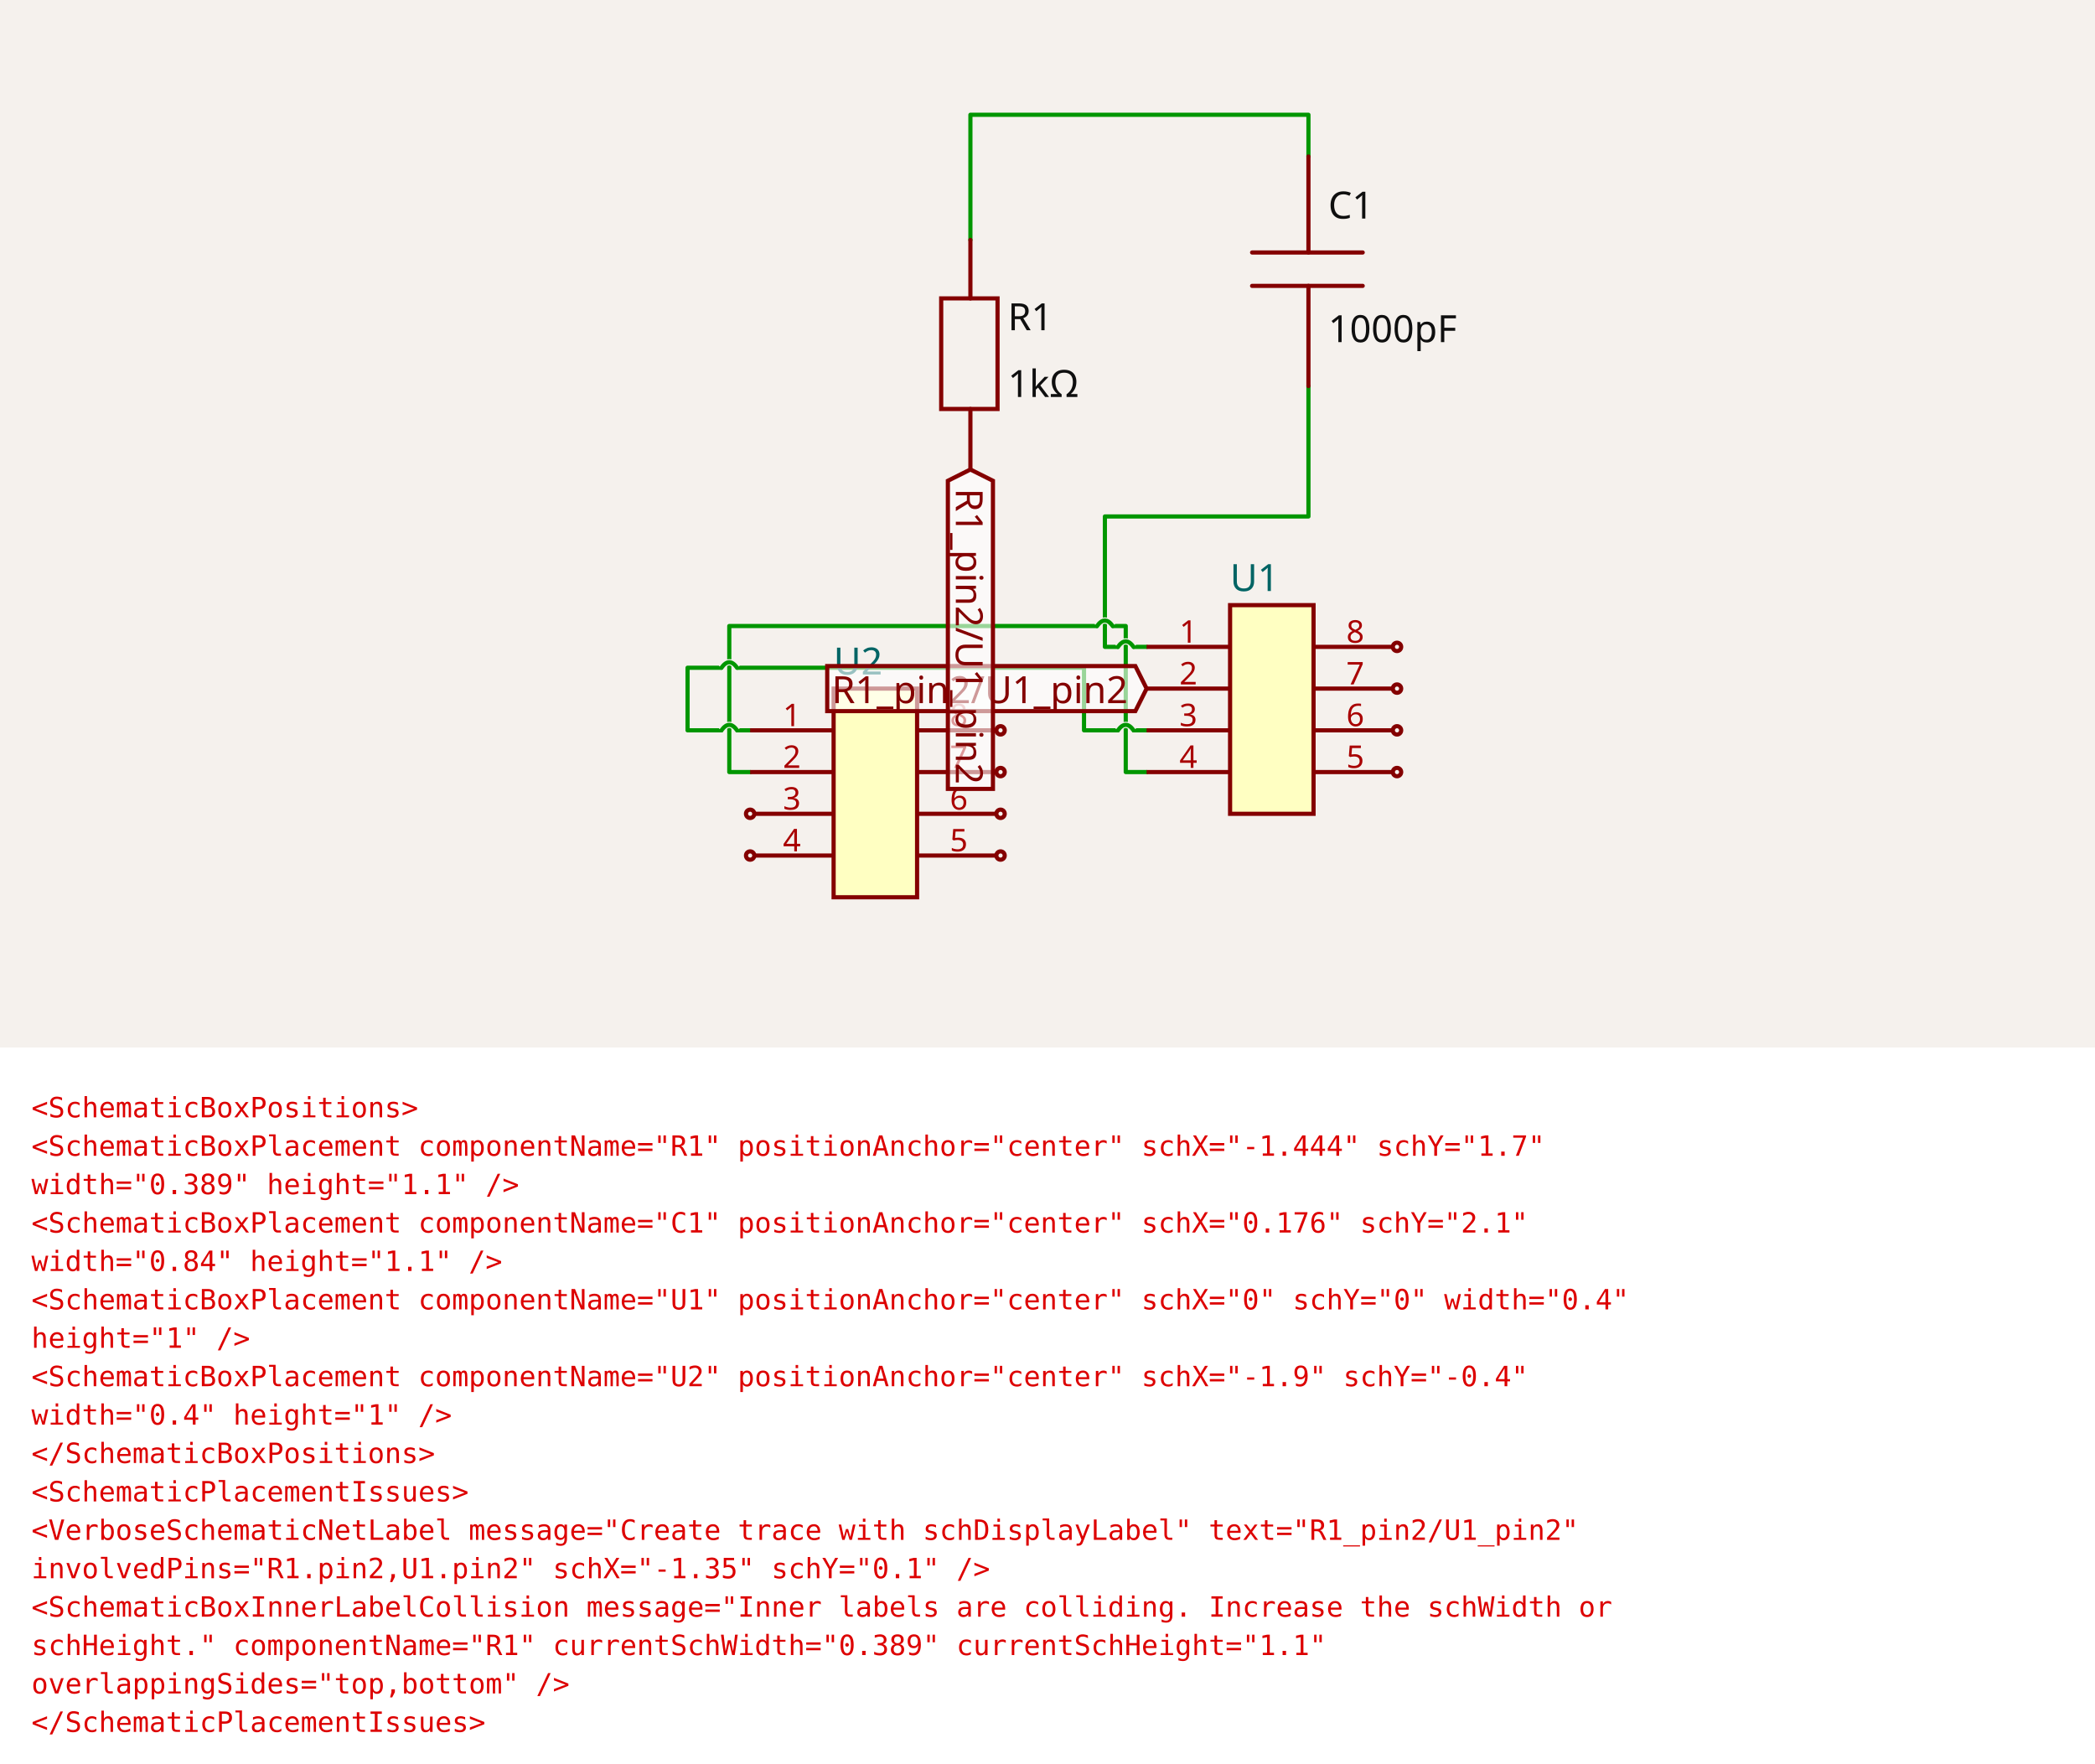
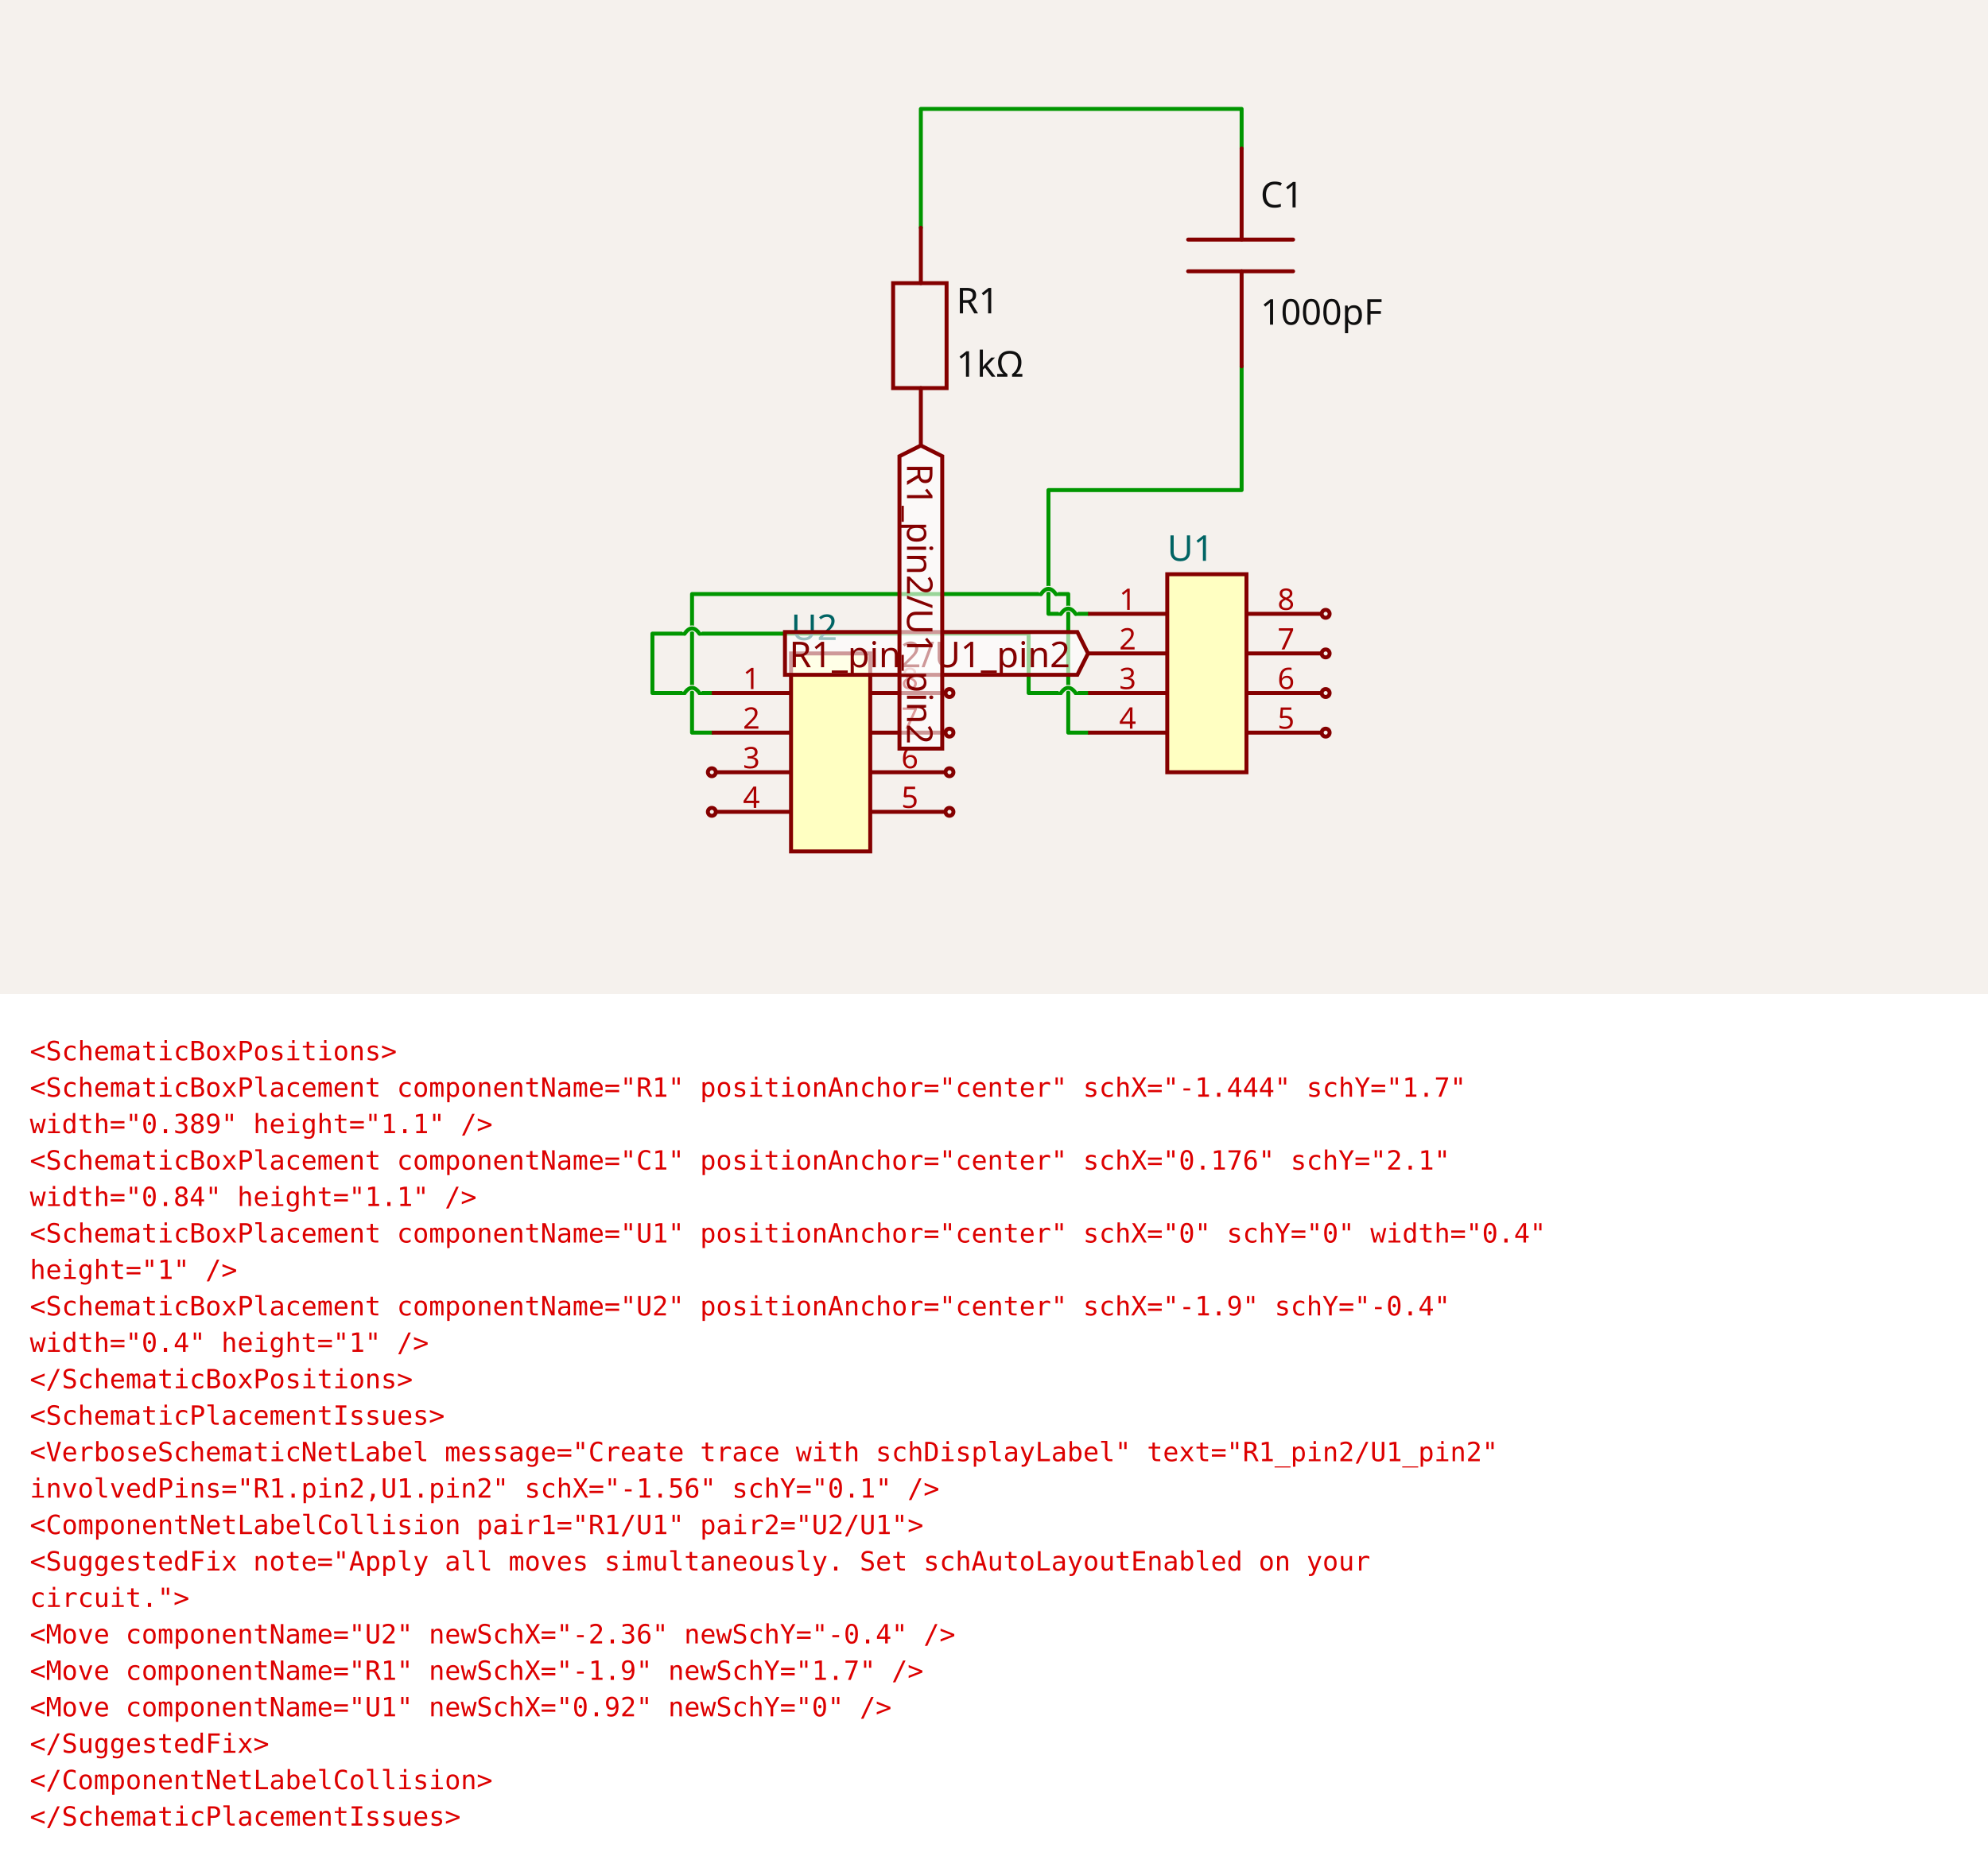
- <svg xmlns="http://www.w3.org/2000/svg" width="1200" height="1010" viewBox="0 0 1200 1010" role="img" aria-label="schematic analysis fixture">
+ <svg xmlns="http://www.w3.org/2000/svg" width="1200" height="1120" viewBox="0 0 1200 1120" role="img" aria-label="schematic analysis fixture">
  <g transform="translate(0, 0)">
    <style>
              .boundary { fill: rgb(245, 241, 237); }
              .schematic-boundary { fill: none; stroke: #fff; }
              .component { fill: none; stroke: rgb(132, 0, 0); }
              .chip { fill: rgb(255, 255, 194); stroke: rgb(132, 0, 0); }
              .component-pin { fill: none; stroke: rgb(132, 0, 0); }
              /* Basic per-trace hover fallback */
              .trace:hover {
                filter: invert(1);
              }
              .trace:hover .trace-crossing-outline {
                opacity: 0;
              }
              .trace:hover .trace-junction {
                filter: invert(1);
              }
              /* Net-hover highlighting: when a trace or its overlays are hovered,
                 invert color for all traces (base + overlays) sharing the same
                 subcircuit connectivity key. Also hide crossing outline during hover. */
-               svg:has(:is(g.trace[data-subcircuit-connectivity-map-key="unnamedsubcircuit549_connectivity_net0"], g.trace-overlays[data-subcircuit-connectivity-map-key="unnamedsubcircuit549_connectivity_net0"]):hover) :is(g.trace[data-subcircuit-connectivity-map-key="unnamedsubcircuit549_connectivity_net0"], g.trace-overlays[data-subcircuit-connectivity-map-key="unnamedsubcircuit549_connectivity_net0"]) { filter: invert(1); }
- svg:has(:is(g.trace[data-subcircuit-connectivity-map-key="unnamedsubcircuit549_connectivity_net0"], g.trace-overlays[data-subcircuit-connectivity-map-key="unnamedsubcircuit549_connectivity_net0"]):hover) g.trace-overlays[data-subcircuit-connectivity-map-key="unnamedsubcircuit549_connectivity_net0"] .trace-crossing-outline { opacity: 0; }
- svg:has(:is(g.trace[data-subcircuit-connectivity-map-key="unnamedsubcircuit549_connectivity_net1"], g.trace-overlays[data-subcircuit-connectivity-map-key="unnamedsubcircuit549_connectivity_net1"]):hover) :is(g.trace[data-subcircuit-connectivity-map-key="unnamedsubcircuit549_connectivity_net1"], g.trace-overlays[data-subcircuit-connectivity-map-key="unnamedsubcircuit549_connectivity_net1"]) { filter: invert(1); }
- svg:has(:is(g.trace[data-subcircuit-connectivity-map-key="unnamedsubcircuit549_connectivity_net1"], g.trace-overlays[data-subcircuit-connectivity-map-key="unnamedsubcircuit549_connectivity_net1"]):hover) g.trace-overlays[data-subcircuit-connectivity-map-key="unnamedsubcircuit549_connectivity_net1"] .trace-crossing-outline { opacity: 0; }
- svg:has(:is(g.trace[data-subcircuit-connectivity-map-key="unnamedsubcircuit549_connectivity_net3"], g.trace-overlays[data-subcircuit-connectivity-map-key="unnamedsubcircuit549_connectivity_net3"]):hover) :is(g.trace[data-subcircuit-connectivity-map-key="unnamedsubcircuit549_connectivity_net3"], g.trace-overlays[data-subcircuit-connectivity-map-key="unnamedsubcircuit549_connectivity_net3"]) { filter: invert(1); }
- svg:has(:is(g.trace[data-subcircuit-connectivity-map-key="unnamedsubcircuit549_connectivity_net3"], g.trace-overlays[data-subcircuit-connectivity-map-key="unnamedsubcircuit549_connectivity_net3"]):hover) g.trace-overlays[data-subcircuit-connectivity-map-key="unnamedsubcircuit549_connectivity_net3"] .trace-crossing-outline { opacity: 0; }
- svg:has(:is(g.trace[data-subcircuit-connectivity-map-key="unnamedsubcircuit549_connectivity_net4"], g.trace-overlays[data-subcircuit-connectivity-map-key="unnamedsubcircuit549_connectivity_net4"]):hover) :is(g.trace[data-subcircuit-connectivity-map-key="unnamedsubcircuit549_connectivity_net4"], g.trace-overlays[data-subcircuit-connectivity-map-key="unnamedsubcircuit549_connectivity_net4"]) { filter: invert(1); }
- svg:has(:is(g.trace[data-subcircuit-connectivity-map-key="unnamedsubcircuit549_connectivity_net4"], g.trace-overlays[data-subcircuit-connectivity-map-key="unnamedsubcircuit549_connectivity_net4"]):hover) g.trace-overlays[data-subcircuit-connectivity-map-key="unnamedsubcircuit549_connectivity_net4"] .trace-crossing-outline { opacity: 0; }
+               svg:has(:is(g.trace[data-subcircuit-connectivity-map-key="unnamedsubcircuit748_connectivity_net0"], g.trace-overlays[data-subcircuit-connectivity-map-key="unnamedsubcircuit748_connectivity_net0"]):hover) :is(g.trace[data-subcircuit-connectivity-map-key="unnamedsubcircuit748_connectivity_net0"], g.trace-overlays[data-subcircuit-connectivity-map-key="unnamedsubcircuit748_connectivity_net0"]) { filter: invert(1); }
+ svg:has(:is(g.trace[data-subcircuit-connectivity-map-key="unnamedsubcircuit748_connectivity_net0"], g.trace-overlays[data-subcircuit-connectivity-map-key="unnamedsubcircuit748_connectivity_net0"]):hover) g.trace-overlays[data-subcircuit-connectivity-map-key="unnamedsubcircuit748_connectivity_net0"] .trace-crossing-outline { opacity: 0; }
+ svg:has(:is(g.trace[data-subcircuit-connectivity-map-key="unnamedsubcircuit748_connectivity_net1"], g.trace-overlays[data-subcircuit-connectivity-map-key="unnamedsubcircuit748_connectivity_net1"]):hover) :is(g.trace[data-subcircuit-connectivity-map-key="unnamedsubcircuit748_connectivity_net1"], g.trace-overlays[data-subcircuit-connectivity-map-key="unnamedsubcircuit748_connectivity_net1"]) { filter: invert(1); }
+ svg:has(:is(g.trace[data-subcircuit-connectivity-map-key="unnamedsubcircuit748_connectivity_net1"], g.trace-overlays[data-subcircuit-connectivity-map-key="unnamedsubcircuit748_connectivity_net1"]):hover) g.trace-overlays[data-subcircuit-connectivity-map-key="unnamedsubcircuit748_connectivity_net1"] .trace-crossing-outline { opacity: 0; }
+ svg:has(:is(g.trace[data-subcircuit-connectivity-map-key="unnamedsubcircuit748_connectivity_net3"], g.trace-overlays[data-subcircuit-connectivity-map-key="unnamedsubcircuit748_connectivity_net3"]):hover) :is(g.trace[data-subcircuit-connectivity-map-key="unnamedsubcircuit748_connectivity_net3"], g.trace-overlays[data-subcircuit-connectivity-map-key="unnamedsubcircuit748_connectivity_net3"]) { filter: invert(1); }
+ svg:has(:is(g.trace[data-subcircuit-connectivity-map-key="unnamedsubcircuit748_connectivity_net3"], g.trace-overlays[data-subcircuit-connectivity-map-key="unnamedsubcircuit748_connectivity_net3"]):hover) g.trace-overlays[data-subcircuit-connectivity-map-key="unnamedsubcircuit748_connectivity_net3"] .trace-crossing-outline { opacity: 0; }
+ svg:has(:is(g.trace[data-subcircuit-connectivity-map-key="unnamedsubcircuit748_connectivity_net4"], g.trace-overlays[data-subcircuit-connectivity-map-key="unnamedsubcircuit748_connectivity_net4"]):hover) :is(g.trace[data-subcircuit-connectivity-map-key="unnamedsubcircuit748_connectivity_net4"], g.trace-overlays[data-subcircuit-connectivity-map-key="unnamedsubcircuit748_connectivity_net4"]) { filter: invert(1); }
+ svg:has(:is(g.trace[data-subcircuit-connectivity-map-key="unnamedsubcircuit748_connectivity_net4"], g.trace-overlays[data-subcircuit-connectivity-map-key="unnamedsubcircuit748_connectivity_net4"]):hover) g.trace-overlays[data-subcircuit-connectivity-map-key="unnamedsubcircuit748_connectivity_net4"] .trace-crossing-outline { opacity: 0; }
              .text { font-family: sans-serif; fill: rgb(0, 150, 0); }
              .pin-number { fill: rgb(169, 0, 0); }
              .port-label { fill: rgb(0, 100, 100); }
              .component-name { fill: rgb(0, 100, 100); }
            </style>
    <rect class="boundary" x="0" y="0" width="1200" height="600" />
-     <g class="trace" data-layer="base" data-circuit-json-type="schematic_trace" data-schematic-trace-id="schematic_trace_0" data-subcircuit-connectivity-map-key="unnamedsubcircuit549_connectivity_net0">
+     <g class="trace" data-layer="base" data-circuit-json-type="schematic_trace" data-schematic-trace-id="schematic_trace_0" data-subcircuit-connectivity-map-key="unnamedsubcircuit748_connectivity_net0">
      <path d="M 749.467 89.641 L 749.467 65.737 L 555.842 65.737 L 555.842 137.45" class="trace-invisible-hover-outline" stroke="rgb(0, 150, 0)" fill="none" stroke-width="19.124px" stroke-linecap="round" opacity="0" stroke-linejoin="round" />
      <path d="M 749.467 89.641 L 749.467 65.737 L 555.842 65.737 L 555.842 137.45" stroke="rgb(0, 150, 0)" fill="none" stroke-width="2.39px" stroke-linecap="round" stroke-linejoin="round" />
    </g>
-     <g class="trace" data-layer="base" data-circuit-json-type="schematic_trace" data-schematic-trace-id="schematic_trace_1" data-subcircuit-connectivity-map-key="unnamedsubcircuit549_connectivity_net1">
+     <g class="trace" data-layer="base" data-circuit-json-type="schematic_trace" data-schematic-trace-id="schematic_trace_1" data-subcircuit-connectivity-map-key="unnamedsubcircuit748_connectivity_net1">
      <path d="M 656.773 370.518 L 649.303 370.518M 640.339 370.518 L 632.869 370.518 L 632.869 295.817 L 749.467 295.817 L 749.467 221.116" class="trace-invisible-hover-outline" stroke="rgb(0, 150, 0)" fill="none" stroke-width="19.124px" stroke-linecap="round" opacity="0" stroke-linejoin="round" />
      <path d="M 656.773 370.518 L 649.303 370.518M 640.339 370.518 L 632.869 370.518 L 632.869 295.817 L 749.467 295.817 L 749.467 221.116" stroke="rgb(0, 150, 0)" fill="none" stroke-width="2.39px" stroke-linecap="round" stroke-linejoin="round" />
    </g>
-     <g class="trace" data-layer="base" data-circuit-json-type="schematic_trace" data-schematic-trace-id="schematic_trace_2" data-subcircuit-connectivity-map-key="unnamedsubcircuit549_connectivity_net3">
+     <g class="trace" data-layer="base" data-circuit-json-type="schematic_trace" data-schematic-trace-id="schematic_trace_2" data-subcircuit-connectivity-map-key="unnamedsubcircuit748_connectivity_net3">
      <path d="M 429.681 418.327 L 422.211 418.327M 413.247 418.327 L 393.825 418.327 L 393.825 382.47 L 413.247 382.47M 422.211 382.47 L 620.916 382.47 L 620.916 418.327 L 640.339 418.327M 649.303 418.327 L 656.773 418.327" class="trace-invisible-hover-outline" stroke="rgb(0, 150, 0)" fill="none" stroke-width="19.124px" stroke-linecap="round" opacity="0" stroke-linejoin="round" />
      <path d="M 429.681 418.327 L 422.211 418.327M 413.247 418.327 L 393.825 418.327 L 393.825 382.47 L 413.247 382.47M 422.211 382.47 L 620.916 382.47 L 620.916 418.327 L 640.339 418.327M 649.303 418.327 L 656.773 418.327" stroke="rgb(0, 150, 0)" fill="none" stroke-width="2.39px" stroke-linecap="round" stroke-linejoin="round" />
    </g>
-     <g class="trace" data-layer="base" data-circuit-json-type="schematic_trace" data-schematic-trace-id="schematic_trace_3" data-subcircuit-connectivity-map-key="unnamedsubcircuit549_connectivity_net4">
+     <g class="trace" data-layer="base" data-circuit-json-type="schematic_trace" data-schematic-trace-id="schematic_trace_3" data-subcircuit-connectivity-map-key="unnamedsubcircuit748_connectivity_net4">
      <path d="M 429.681 442.231 L 417.729 442.231 L 417.729 358.566 L 628.386 358.566M 637.351 358.566 L 644.821 358.566 L 644.821 442.231 L 656.773 442.231" class="trace-invisible-hover-outline" stroke="rgb(0, 150, 0)" fill="none" stroke-width="19.124px" stroke-linecap="round" opacity="0" stroke-linejoin="round" />
      <path d="M 429.681 442.231 L 417.729 442.231 L 417.729 358.566 L 628.386 358.566M 637.351 358.566 L 644.821 358.566 L 644.821 442.231 L 656.773 442.231" stroke="rgb(0, 150, 0)" fill="none" stroke-width="2.39px" stroke-linecap="round" stroke-linejoin="round" />
    </g>
-     <g class="trace-overlays" data-layer="overlay" data-circuit-json-type="schematic_trace" data-schematic-trace-id="schematic_trace_0" data-subcircuit-connectivity-map-key="unnamedsubcircuit549_connectivity_net0" />
-     <g class="trace-overlays" data-layer="overlay" data-circuit-json-type="schematic_trace" data-schematic-trace-id="schematic_trace_1" data-subcircuit-connectivity-map-key="unnamedsubcircuit549_connectivity_net1">
+     <g class="trace-overlays" data-layer="overlay" data-circuit-json-type="schematic_trace" data-schematic-trace-id="schematic_trace_0" data-subcircuit-connectivity-map-key="unnamedsubcircuit748_connectivity_net0" />
+     <g class="trace-overlays" data-layer="overlay" data-circuit-json-type="schematic_trace" data-schematic-trace-id="schematic_trace_1" data-subcircuit-connectivity-map-key="unnamedsubcircuit748_connectivity_net1">
      <path class="trace-crossing-outline" d="M 649.303 370.518 Q 644.821 364.243 640.339 370.518" stroke="rgb(245, 241, 237)" fill="none" stroke-width="3.586px" stroke-linecap="butt" />
      <path d="M 649.303 370.518 Q 644.821 364.243 640.339 370.518" stroke="rgb(0, 150, 0)" fill="none" stroke-width="2.39px" stroke-linecap="round" />
    </g>
-     <g class="trace-overlays" data-layer="overlay" data-circuit-json-type="schematic_trace" data-schematic-trace-id="schematic_trace_2" data-subcircuit-connectivity-map-key="unnamedsubcircuit549_connectivity_net3">
+     <g class="trace-overlays" data-layer="overlay" data-circuit-json-type="schematic_trace" data-schematic-trace-id="schematic_trace_2" data-subcircuit-connectivity-map-key="unnamedsubcircuit748_connectivity_net3">
      <path class="trace-crossing-outline" d="M 422.211 418.327 Q 417.729 412.052 413.247 418.327" stroke="rgb(245, 241, 237)" fill="none" stroke-width="3.586px" stroke-linecap="butt" />
      <path d="M 422.211 418.327 Q 417.729 412.052 413.247 418.327" stroke="rgb(0, 150, 0)" fill="none" stroke-width="2.39px" stroke-linecap="round" />
      <path class="trace-crossing-outline" d="M 413.247 382.47 Q 417.729 376.195 422.211 382.47" stroke="rgb(245, 241, 237)" fill="none" stroke-width="3.586px" stroke-linecap="butt" />
      <path d="M 413.247 382.47 Q 417.729 376.195 422.211 382.47" stroke="rgb(0, 150, 0)" fill="none" stroke-width="2.39px" stroke-linecap="round" />
      <path class="trace-crossing-outline" d="M 640.339 418.327 Q 644.821 412.052 649.303 418.327" stroke="rgb(245, 241, 237)" fill="none" stroke-width="3.586px" stroke-linecap="butt" />
      <path d="M 640.339 418.327 Q 644.821 412.052 649.303 418.327" stroke="rgb(0, 150, 0)" fill="none" stroke-width="2.39px" stroke-linecap="round" />
    </g>
-     <g class="trace-overlays" data-layer="overlay" data-circuit-json-type="schematic_trace" data-schematic-trace-id="schematic_trace_3" data-subcircuit-connectivity-map-key="unnamedsubcircuit549_connectivity_net4">
+     <g class="trace-overlays" data-layer="overlay" data-circuit-json-type="schematic_trace" data-schematic-trace-id="schematic_trace_3" data-subcircuit-connectivity-map-key="unnamedsubcircuit748_connectivity_net4">
      <path class="trace-crossing-outline" d="M 628.386 358.566 Q 632.869 352.291 637.351 358.566" stroke="rgb(245, 241, 237)" fill="none" stroke-width="3.586px" stroke-linecap="butt" />
      <path d="M 628.386 358.566 Q 632.869 352.291 637.351 358.566" stroke="rgb(0, 150, 0)" fill="none" stroke-width="2.39px" stroke-linecap="round" />
    </g>
    <g data-circuit-json-type="schematic_component" data-schematic-component-id="schematic_component_0">
      <rect class="component-overlay" x="539.109" y="137.45" width="32.271" height="131.474" fill="transparent" />
      <path d="M 555.842 137.45 L 555.842 170.916" stroke="rgb(132, 0, 0)" fill="none" stroke-width="2.39px" stroke-linecap="round" />
      <path d="M 555.842 234.263 L 555.842 268.924" stroke="rgb(132, 0, 0)" fill="none" stroke-width="2.39px" stroke-linecap="round" />
      <path d="M 571.38 203.187 L 571.38 234.263 L 539.109 234.263 L 539.109 170.916 L 571.38 170.916 L 571.38 203.187" stroke="rgb(132, 0, 0)" fill="none" stroke-width="2.39px" stroke-linecap="round" />
      <text x="577.291" y="181.673" stroke="rgb(245, 241, 237)" stroke-width="2.39px" paint-order="stroke" fill="rgb(15, 15, 15)" font-family="sans-serif" text-anchor="start" dominant-baseline="middle" font-size="21.514px">R1</text>
      <text x="577.291" y="219.92" fill="rgb(15, 15, 15)" font-family="sans-serif" text-anchor="start" dominant-baseline="middle" font-size="21.514px">1kΩ</text>
    </g>
    <g data-circuit-json-type="schematic_component" data-schematic-component-id="schematic_component_1">
      <rect class="component-overlay" x="717.197" y="89.641" width="63.347" height="131.474" fill="transparent" />
      <path d="M 749.467 221.116 L 749.467 163.745" stroke="rgb(132, 0, 0)" fill="none" stroke-width="2.39px" stroke-linecap="round" />
      <path d="M 749.467 144.622 L 749.467 89.641" stroke="rgb(132, 0, 0)" fill="none" stroke-width="2.39px" stroke-linecap="round" />
      <path d="M 780.543 163.745 L 717.197 163.745" stroke="rgb(132, 0, 0)" fill="none" stroke-width="2.39px" stroke-linecap="round" />
      <path d="M 780.543 144.622 L 717.197 144.622" stroke="rgb(132, 0, 0)" fill="none" stroke-width="2.39px" stroke-linecap="round" />
      <text x="760.822" y="131.474" stroke="rgb(245, 241, 237)" stroke-width="2.39px" paint-order="stroke" fill="rgb(15, 15, 15)" font-family="sans-serif" text-anchor="start" dominant-baseline="ideographic" font-size="21.514px">C1</text>
      <text x="760.822" y="179.283" fill="rgb(15, 15, 15)" font-family="sans-serif" text-anchor="start" dominant-baseline="hanging" font-size="21.514px">1000pF</text>
    </g>
    <g data-circuit-json-type="schematic_component" data-schematic-component-id="schematic_component_2">
      <rect class="component chip" x="704.582" y="346.614" width="47.809" height="119.522" stroke-width="2.39px" fill="rgb(255, 255, 194)" stroke="rgb(132, 0, 0)" />
      <rect class="component-overlay" x="704.582" y="346.614" width="47.809" height="119.522" fill="transparent" />
      <text x="704.582" y="481.673" fill="#006464" text-anchor="start" dominant-baseline="middle" font-family="sans-serif" font-size="21.514px" transform="rotate(0, 704.5817, 481.6733)" />
      <text x="704.582" y="331.076" fill="#006464" text-anchor="start" dominant-baseline="middle" font-family="sans-serif" font-size="21.514px" transform="rotate(0, 704.5817, 331.0757)">U1</text>
      <line class="component-pin" x1="704.582" y1="370.518" x2="656.773" y2="370.518" stroke-width="2.39px" />
      <g data-schematic-port-id="source_port_4">
        <rect x="654.382" y="368.127" width="4.781" height="4.781" opacity="0" />
      </g>
      <text class="pin-number" x="680.677" y="368.127" style="font-family: sans-serif;" fill="rgb(169, 0, 0)" text-anchor="middle" dominant-baseline="auto" font-size="17.928px" transform="">1</text>
      <line class="component-pin" x1="704.582" y1="394.422" x2="656.773" y2="394.422" stroke-width="2.39px" />
      <g data-schematic-port-id="source_port_5">
        <rect x="654.382" y="392.032" width="4.781" height="4.781" opacity="0" />
      </g>
      <text class="pin-number" x="680.677" y="392.032" style="font-family: sans-serif;" fill="rgb(169, 0, 0)" text-anchor="middle" dominant-baseline="auto" font-size="17.928px" transform="">2</text>
      <line class="component-pin" x1="704.582" y1="418.327" x2="656.773" y2="418.327" stroke-width="2.39px" />
      <g data-schematic-port-id="source_port_6">
        <rect x="654.382" y="415.936" width="4.781" height="4.781" opacity="0" />
      </g>
      <text class="pin-number" x="680.677" y="415.936" style="font-family: sans-serif;" fill="rgb(169, 0, 0)" text-anchor="middle" dominant-baseline="auto" font-size="17.928px" transform="">3</text>
      <line class="component-pin" x1="704.582" y1="442.231" x2="656.773" y2="442.231" stroke-width="2.39px" />
      <g data-schematic-port-id="source_port_7">
        <rect x="654.382" y="439.841" width="4.781" height="4.781" opacity="0" />
      </g>
      <text class="pin-number" x="680.677" y="439.841" style="font-family: sans-serif;" fill="rgb(169, 0, 0)" text-anchor="middle" dominant-baseline="auto" font-size="17.928px" transform="">4</text>
      <line class="component-pin" x1="752.39" y1="442.231" x2="797.809" y2="442.231" stroke-width="2.39px" />
      <g data-schematic-port-id="source_port_8">
        <circle class="component-pin" cx="800.199" cy="442.231" r="2.39" stroke-width="2.39px" />
        <rect x="797.809" y="439.841" width="4.781" height="4.781" opacity="0" />
      </g>
      <text class="pin-number" x="776.295" y="439.841" style="font-family: sans-serif;" fill="rgb(169, 0, 0)" text-anchor="middle" dominant-baseline="auto" font-size="17.928px" transform="">5</text>
      <line class="component-pin" x1="752.39" y1="418.327" x2="797.809" y2="418.327" stroke-width="2.39px" />
      <g data-schematic-port-id="source_port_9">
        <circle class="component-pin" cx="800.199" cy="418.327" r="2.39" stroke-width="2.39px" />
        <rect x="797.809" y="415.936" width="4.781" height="4.781" opacity="0" />
      </g>
      <text class="pin-number" x="776.295" y="415.936" style="font-family: sans-serif;" fill="rgb(169, 0, 0)" text-anchor="middle" dominant-baseline="auto" font-size="17.928px" transform="">6</text>
      <line class="component-pin" x1="752.39" y1="394.422" x2="797.809" y2="394.422" stroke-width="2.39px" />
      <g data-schematic-port-id="source_port_10">
        <circle class="component-pin" cx="800.199" cy="394.422" r="2.39" stroke-width="2.39px" />
        <rect x="797.809" y="392.032" width="4.781" height="4.781" opacity="0" />
      </g>
      <text class="pin-number" x="776.295" y="392.032" style="font-family: sans-serif;" fill="rgb(169, 0, 0)" text-anchor="middle" dominant-baseline="auto" font-size="17.928px" transform="">7</text>
      <line class="component-pin" x1="752.39" y1="370.518" x2="797.809" y2="370.518" stroke-width="2.39px" />
      <g data-schematic-port-id="source_port_11">
        <circle class="component-pin" cx="800.199" cy="370.518" r="2.39" stroke-width="2.39px" />
        <rect x="797.809" y="368.127" width="4.781" height="4.781" opacity="0" />
      </g>
      <text class="pin-number" x="776.295" y="368.127" style="font-family: sans-serif;" fill="rgb(169, 0, 0)" text-anchor="middle" dominant-baseline="auto" font-size="17.928px" transform="">8</text>
    </g>
    <g data-circuit-json-type="schematic_component" data-schematic-component-id="schematic_component_3">
      <rect class="component chip" x="477.49" y="394.422" width="47.809" height="119.522" stroke-width="2.39px" fill="rgb(255, 255, 194)" stroke="rgb(132, 0, 0)" />
      <rect class="component-overlay" x="477.49" y="394.422" width="47.809" height="119.522" fill="transparent" />
      <text x="477.49" y="529.482" fill="#006464" text-anchor="start" dominant-baseline="middle" font-family="sans-serif" font-size="21.514px" transform="rotate(0, 477.49, 529.4821)" />
      <text x="477.49" y="378.884" fill="#006464" text-anchor="start" dominant-baseline="middle" font-family="sans-serif" font-size="21.514px" transform="rotate(0, 477.49, 378.8845)">U2</text>
      <line class="component-pin" x1="477.49" y1="418.327" x2="429.681" y2="418.327" stroke-width="2.39px" />
      <g data-schematic-port-id="source_port_12">
        <rect x="427.291" y="415.936" width="4.781" height="4.781" opacity="0" />
      </g>
      <text class="pin-number" x="453.586" y="415.936" style="font-family: sans-serif;" fill="rgb(169, 0, 0)" text-anchor="middle" dominant-baseline="auto" font-size="17.928px" transform="">1</text>
      <line class="component-pin" x1="477.49" y1="442.231" x2="429.681" y2="442.231" stroke-width="2.39px" />
      <g data-schematic-port-id="source_port_13">
        <rect x="427.291" y="439.841" width="4.781" height="4.781" opacity="0" />
      </g>
      <text class="pin-number" x="453.586" y="439.841" style="font-family: sans-serif;" fill="rgb(169, 0, 0)" text-anchor="middle" dominant-baseline="auto" font-size="17.928px" transform="">2</text>
      <line class="component-pin" x1="477.49" y1="466.135" x2="432.072" y2="466.135" stroke-width="2.39px" />
      <g data-schematic-port-id="source_port_14">
        <circle class="component-pin" cx="429.681" cy="466.135" r="2.39" stroke-width="2.39px" />
        <rect x="427.291" y="463.745" width="4.781" height="4.781" opacity="0" />
      </g>
      <text class="pin-number" x="453.586" y="463.745" style="font-family: sans-serif;" fill="rgb(169, 0, 0)" text-anchor="middle" dominant-baseline="auto" font-size="17.928px" transform="">3</text>
      <line class="component-pin" x1="477.49" y1="490.04" x2="432.072" y2="490.04" stroke-width="2.39px" />
      <g data-schematic-port-id="source_port_15">
        <circle class="component-pin" cx="429.681" cy="490.04" r="2.39" stroke-width="2.39px" />
        <rect x="427.291" y="487.649" width="4.781" height="4.781" opacity="0" />
      </g>
      <text class="pin-number" x="453.586" y="487.649" style="font-family: sans-serif;" fill="rgb(169, 0, 0)" text-anchor="middle" dominant-baseline="auto" font-size="17.928px" transform="">4</text>
      <line class="component-pin" x1="525.299" y1="490.04" x2="570.717" y2="490.04" stroke-width="2.39px" />
      <g data-schematic-port-id="source_port_16">
        <circle class="component-pin" cx="573.108" cy="490.04" r="2.39" stroke-width="2.39px" />
        <rect x="570.717" y="487.649" width="4.781" height="4.781" opacity="0" />
      </g>
      <text class="pin-number" x="549.203" y="487.649" style="font-family: sans-serif;" fill="rgb(169, 0, 0)" text-anchor="middle" dominant-baseline="auto" font-size="17.928px" transform="">5</text>
      <line class="component-pin" x1="525.299" y1="466.135" x2="570.717" y2="466.135" stroke-width="2.39px" />
      <g data-schematic-port-id="source_port_17">
        <circle class="component-pin" cx="573.108" cy="466.135" r="2.39" stroke-width="2.39px" />
        <rect x="570.717" y="463.745" width="4.781" height="4.781" opacity="0" />
      </g>
      <text class="pin-number" x="549.203" y="463.745" style="font-family: sans-serif;" fill="rgb(169, 0, 0)" text-anchor="middle" dominant-baseline="auto" font-size="17.928px" transform="">6</text>
      <line class="component-pin" x1="525.299" y1="442.231" x2="570.717" y2="442.231" stroke-width="2.39px" />
      <g data-schematic-port-id="source_port_18">
        <circle class="component-pin" cx="573.108" cy="442.231" r="2.39" stroke-width="2.39px" />
        <rect x="570.717" y="439.841" width="4.781" height="4.781" opacity="0" />
      </g>
      <text class="pin-number" x="549.203" y="439.841" style="font-family: sans-serif;" fill="rgb(169, 0, 0)" text-anchor="middle" dominant-baseline="auto" font-size="17.928px" transform="">7</text>
      <line class="component-pin" x1="525.299" y1="418.327" x2="570.717" y2="418.327" stroke-width="2.39px" />
      <g data-schematic-port-id="source_port_19">
        <circle class="component-pin" cx="573.108" cy="418.327" r="2.39" stroke-width="2.39px" />
        <rect x="570.717" y="415.936" width="4.781" height="4.781" opacity="0" />
      </g>
      <text class="pin-number" x="549.203" y="415.936" style="font-family: sans-serif;" fill="rgb(169, 0, 0)" text-anchor="middle" dominant-baseline="auto" font-size="17.928px" transform="">8</text>
    </g>
    <g class="schematic-port-hover" data-schematic-port-id="source_port_0">
      <circle cx="555.842" cy="137.45" r="4.781" fill="red" opacity="0" />
    </g>
    <g class="schematic-port-hover" data-schematic-port-id="source_port_1">
      <circle cx="555.842" cy="268.924" r="4.781" fill="red" opacity="0" />
    </g>
    <g class="schematic-port-hover" data-schematic-port-id="source_port_2">
      <circle cx="749.467" cy="89.641" r="4.781" fill="red" opacity="0" />
    </g>
    <g class="schematic-port-hover" data-schematic-port-id="source_port_3">
      <circle cx="749.467" cy="221.116" r="4.781" fill="red" opacity="0" />
    </g>
    <g class="schematic-port-hover" data-schematic-port-id="source_port_4">
      <circle cx="656.773" cy="370.518" r="4.781" fill="red" opacity="0" />
    </g>
    <g class="schematic-port-hover" data-schematic-port-id="source_port_5">
      <circle cx="656.773" cy="394.422" r="4.781" fill="red" opacity="0" />
    </g>
    <g class="schematic-port-hover" data-schematic-port-id="source_port_6">
      <circle cx="656.773" cy="418.327" r="4.781" fill="red" opacity="0" />
    </g>
    <g class="schematic-port-hover" data-schematic-port-id="source_port_7">
      <circle cx="656.773" cy="442.231" r="4.781" fill="red" opacity="0" />
    </g>
    <g class="schematic-port-hover" data-schematic-port-id="source_port_8">
      <circle cx="800.199" cy="442.231" r="4.781" fill="red" opacity="0" />
    </g>
    <g class="schematic-port-hover" data-schematic-port-id="source_port_9">
      <circle cx="800.199" cy="418.327" r="4.781" fill="red" opacity="0" />
    </g>
    <g class="schematic-port-hover" data-schematic-port-id="source_port_10">
      <circle cx="800.199" cy="394.422" r="4.781" fill="red" opacity="0" />
    </g>
    <g class="schematic-port-hover" data-schematic-port-id="source_port_11">
      <circle cx="800.199" cy="370.518" r="4.781" fill="red" opacity="0" />
    </g>
    <g class="schematic-port-hover" data-schematic-port-id="source_port_12">
      <circle cx="429.681" cy="418.327" r="4.781" fill="red" opacity="0" />
    </g>
    <g class="schematic-port-hover" data-schematic-port-id="source_port_13">
      <circle cx="429.681" cy="442.231" r="4.781" fill="red" opacity="0" />
    </g>
    <g class="schematic-port-hover" data-schematic-port-id="source_port_14">
      <circle cx="429.681" cy="466.135" r="4.781" fill="red" opacity="0" />
    </g>
    <g class="schematic-port-hover" data-schematic-port-id="source_port_15">
      <circle cx="429.681" cy="490.04" r="4.781" fill="red" opacity="0" />
    </g>
    <g class="schematic-port-hover" data-schematic-port-id="source_port_16">
      <circle cx="573.108" cy="490.04" r="4.781" fill="red" opacity="0" />
    </g>
    <g class="schematic-port-hover" data-schematic-port-id="source_port_17">
      <circle cx="573.108" cy="466.135" r="4.781" fill="red" opacity="0" />
    </g>
    <g class="schematic-port-hover" data-schematic-port-id="source_port_18">
      <circle cx="573.108" cy="442.231" r="4.781" fill="red" opacity="0" />
    </g>
    <g class="schematic-port-hover" data-schematic-port-id="source_port_19">
      <circle cx="573.108" cy="418.327" r="4.781" fill="red" opacity="0" />
    </g>
    <path class="net-label" d="     M 656.773,394.422     L 650.319,407.331     L 473.825,407.331     L 473.825,381.514     L 650.319,381.514     Z   " fill="rgba(255, 255, 255, 0.6)" stroke="rgb(132, 0, 0)" stroke-width="2.39px" />
    <text class="net-label-text" x="646.016" y="394.422" fill="rgb(132, 0, 0)" text-anchor="end" dominant-baseline="central" font-family="sans-serif" font-variant-numeric="tabular-nums" font-size="21.514px" transform="">R1_pin2/U1_pin2</text>
    <path class="net-label" d="     M 555.842,268.924     L 568.75,275.378     L 568.75,451.873     L 542.934,451.873     L 542.934,275.378     Z   " fill="rgba(255, 255, 255, 0.6)" stroke="rgb(132, 0, 0)" stroke-width="2.39px" />
    <text class="net-label-text" x="555.842" y="279.681" fill="rgb(132, 0, 0)" text-anchor="start" dominant-baseline="central" font-family="sans-serif" font-variant-numeric="tabular-nums" font-size="21.514px" transform="rotate(90 555.842 279.6813)">R1_pin2/U1_pin2</text>
  </g>
  <g transform="translate(0, 600) scale(1, 1) translate(0, 0)">
    <rect width="100%" height="100%" fill="#fff" />
    <text x="18" y="40" fill="#d00" font-family="Menlo, Consolas, monospace" font-size="16">
      <tspan x="18" dy="0">&lt;SchematicBoxPositions&gt;</tspan>
      <tspan x="18" dy="22">&lt;SchematicBoxPlacement componentName="R1" positionAnchor="center" schX="-1.444" schY="1.7"</tspan>
      <tspan x="18" dy="22">  width="0.389" height="1.1" /&gt;</tspan>
      <tspan x="18" dy="22">&lt;SchematicBoxPlacement componentName="C1" positionAnchor="center" schX="0.176" schY="2.1"</tspan>
      <tspan x="18" dy="22">  width="0.84" height="1.1" /&gt;</tspan>
      <tspan x="18" dy="22">&lt;SchematicBoxPlacement componentName="U1" positionAnchor="center" schX="0" schY="0" width="0.4"</tspan>
      <tspan x="18" dy="22">  height="1" /&gt;</tspan>
      <tspan x="18" dy="22">&lt;SchematicBoxPlacement componentName="U2" positionAnchor="center" schX="-1.9" schY="-0.4"</tspan>
      <tspan x="18" dy="22">  width="0.4" height="1" /&gt;</tspan>
      <tspan x="18" dy="22">&lt;/SchematicBoxPositions&gt;</tspan>
      <tspan x="18" dy="22">&lt;SchematicPlacementIssues&gt;</tspan>
      <tspan x="18" dy="22">&lt;VerboseSchematicNetLabel message="Create trace with schDisplayLabel" text="R1_pin2/U1_pin2"</tspan>
-       <tspan x="18" dy="22">  involvedPins="R1.pin2,U1.pin2" schX="-1.35" schY="0.1" /&gt;</tspan>
-       <tspan x="18" dy="22">&lt;SchematicBoxInnerLabelCollision message="Inner labels are colliding. Increase the schWidth or</tspan>
-       <tspan x="18" dy="22">  schHeight." componentName="R1" currentSchWidth="0.389" currentSchHeight="1.1"</tspan>
-       <tspan x="18" dy="22">  overlappingSides="top,bottom" /&gt;</tspan>
+       <tspan x="18" dy="22">  involvedPins="R1.pin2,U1.pin2" schX="-1.56" schY="0.1" /&gt;</tspan>
+       <tspan x="18" dy="22">&lt;ComponentNetLabelCollision pair1="R1/U1" pair2="U2/U1"&gt;</tspan>
+       <tspan x="18" dy="22">  &lt;SuggestedFix note="Apply all moves simultaneously. Set schAutoLayoutEnabled on your</tspan>
+       <tspan x="18" dy="22">  circuit."&gt;</tspan>
+       <tspan x="18" dy="22">    &lt;Move componentName="U2" newSchX="-2.36" newSchY="-0.4" /&gt;</tspan>
+       <tspan x="18" dy="22">    &lt;Move componentName="R1" newSchX="-1.9" newSchY="1.7" /&gt;</tspan>
+       <tspan x="18" dy="22">    &lt;Move componentName="U1" newSchX="0.92" newSchY="0" /&gt;</tspan>
+       <tspan x="18" dy="22">  &lt;/SuggestedFix&gt;</tspan>
+       <tspan x="18" dy="22">&lt;/ComponentNetLabelCollision&gt;</tspan>
      <tspan x="18" dy="22">&lt;/SchematicPlacementIssues&gt;</tspan>
    </text>
  </g>
</svg>
